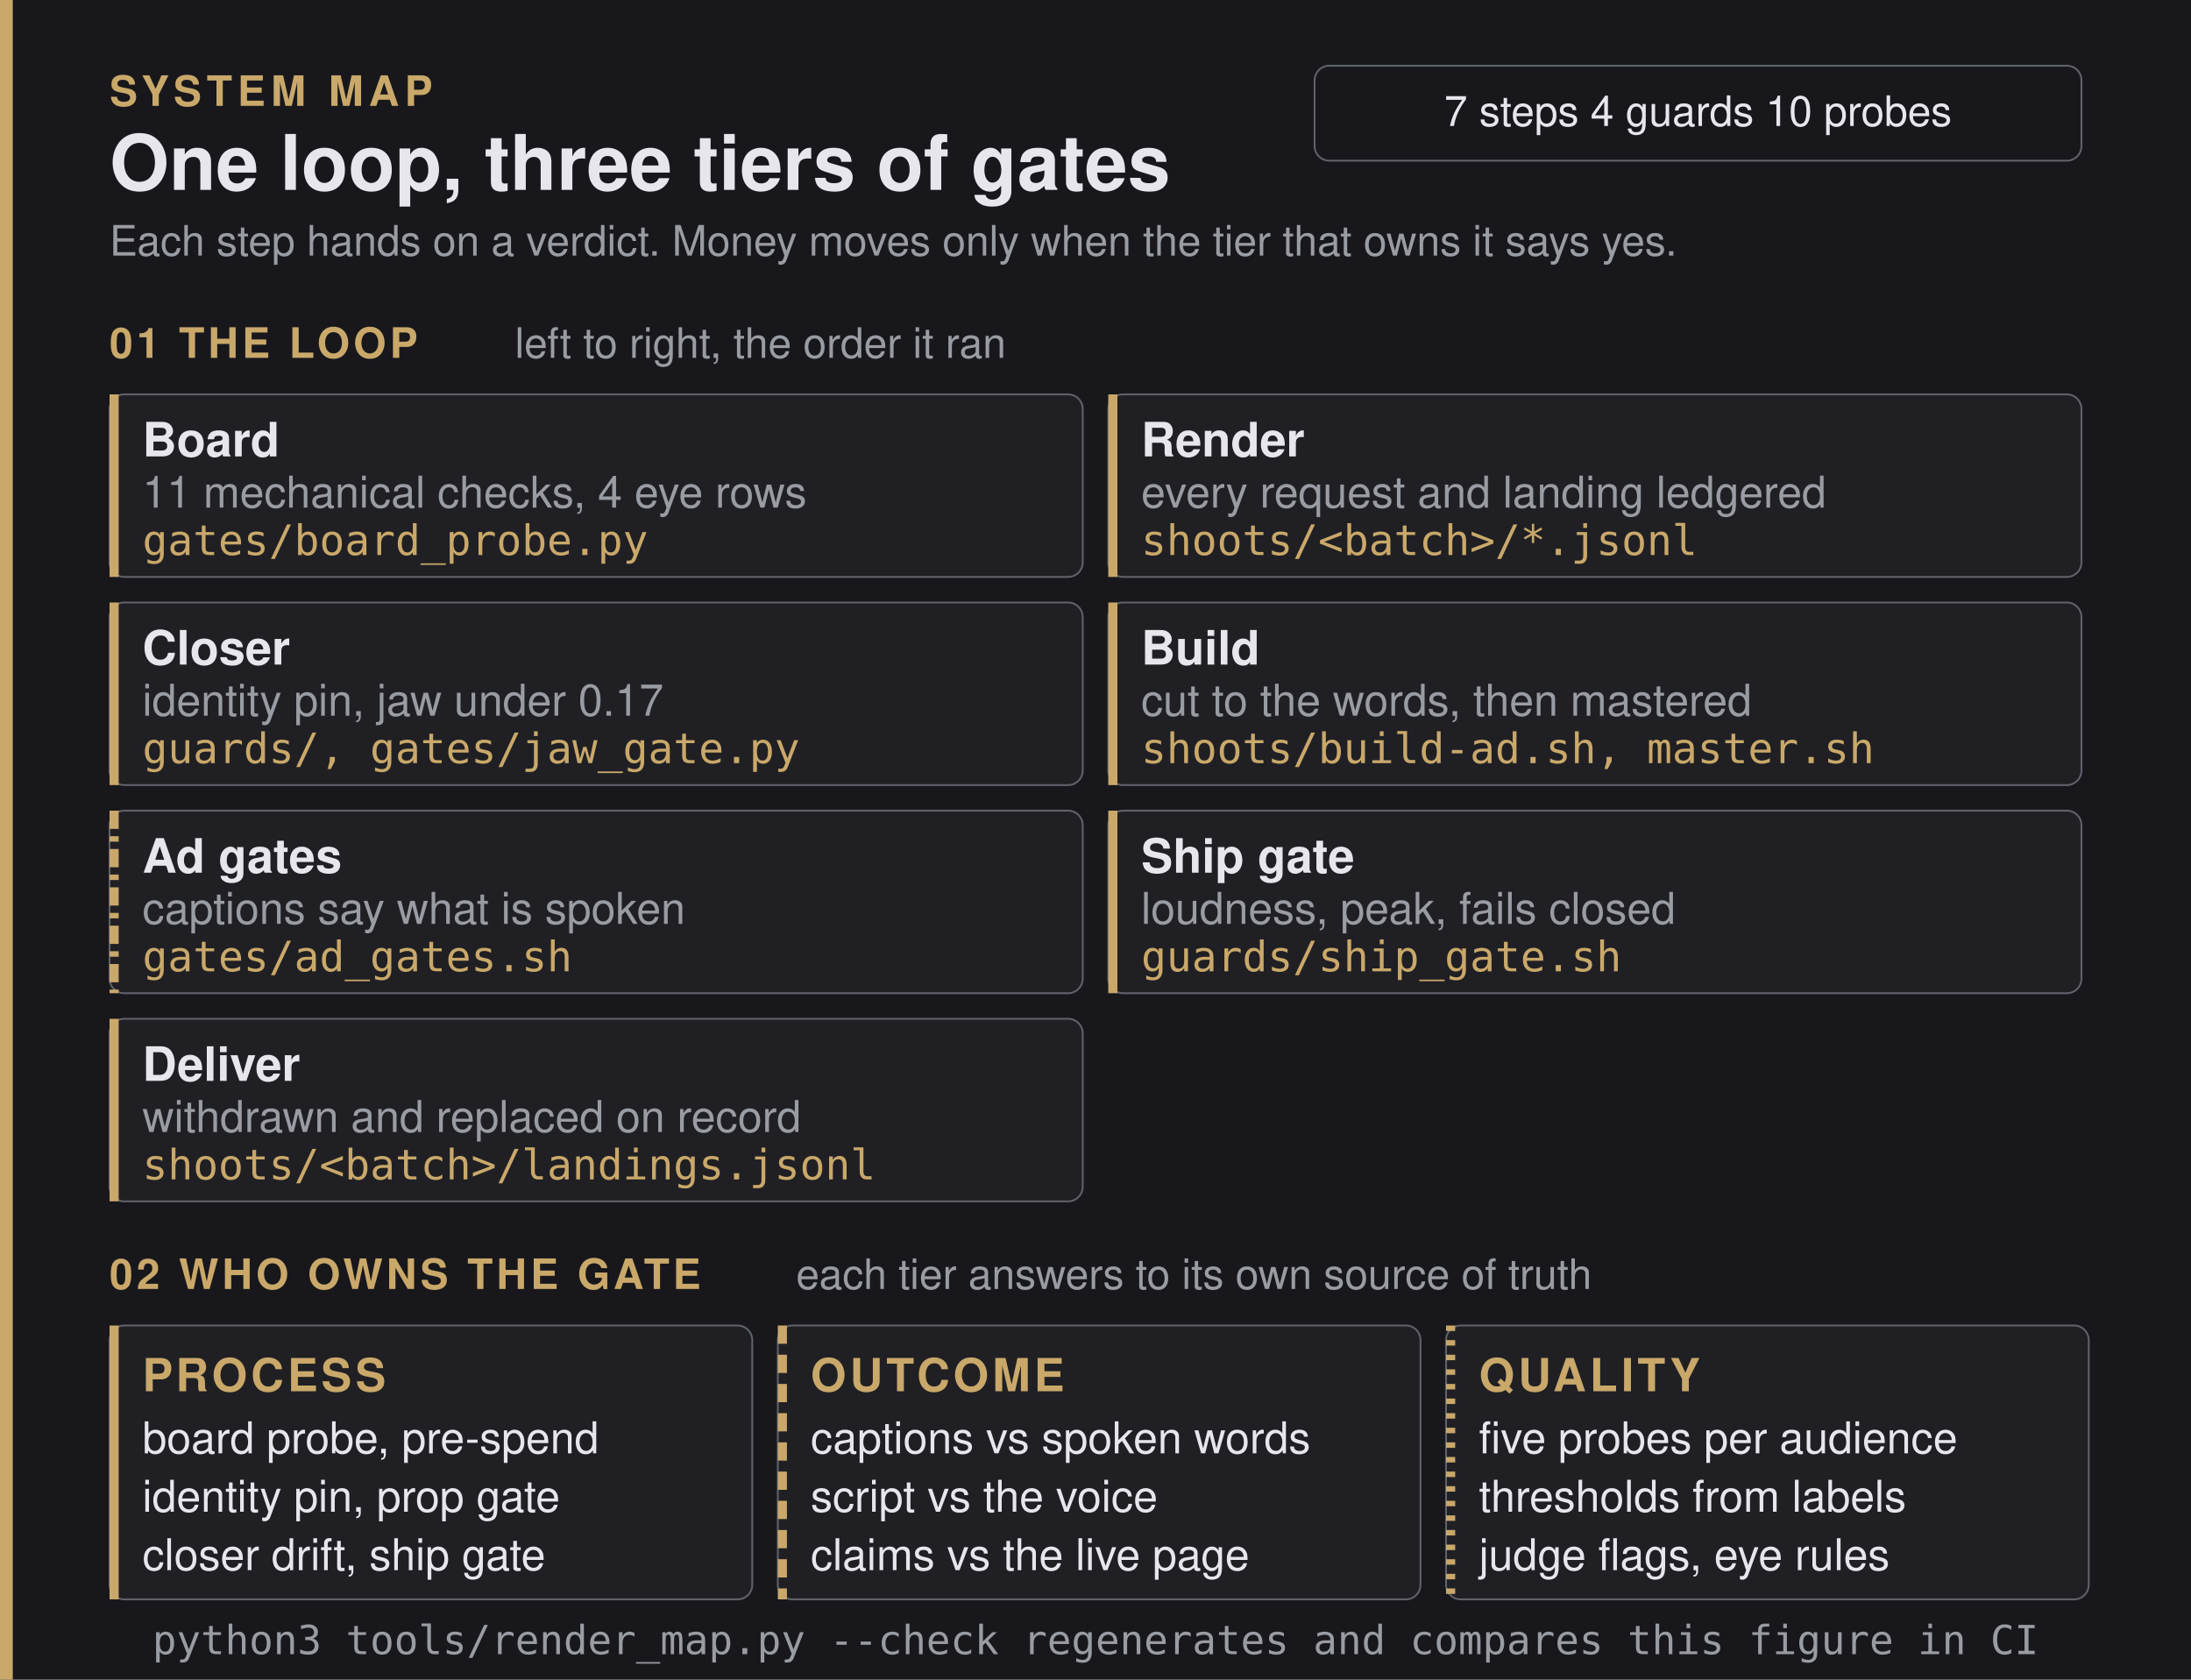
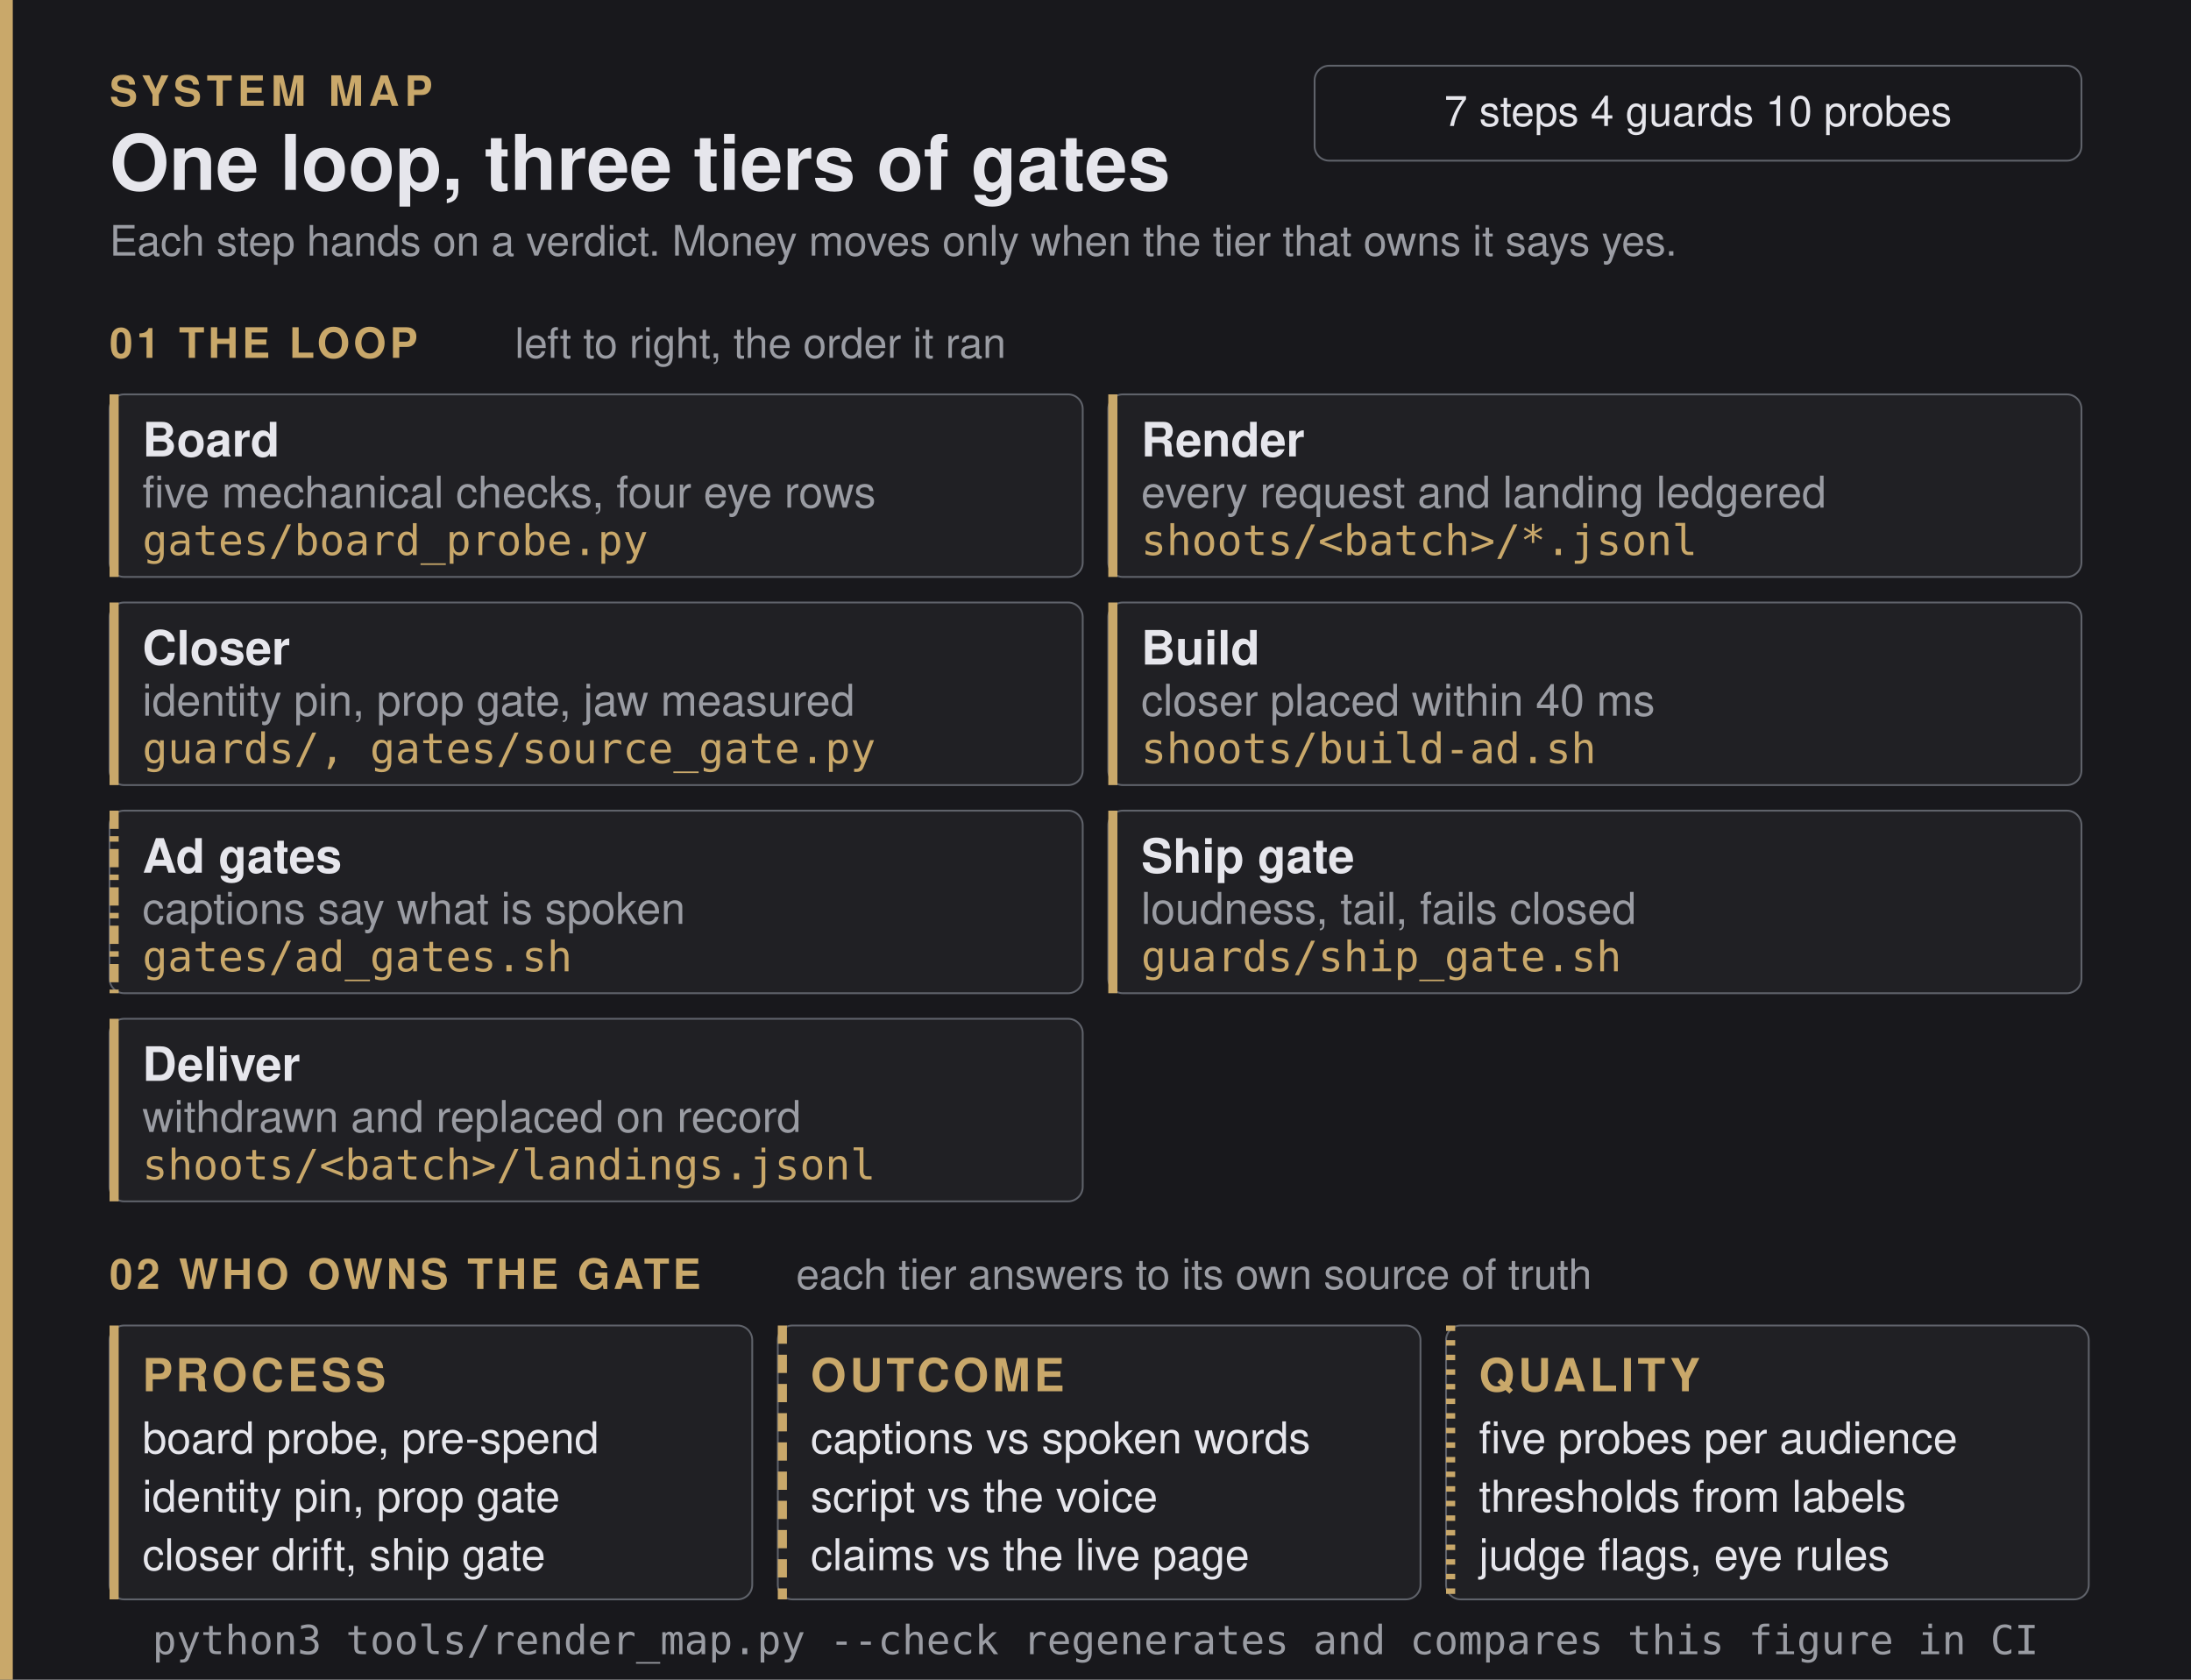
<svg xmlns="http://www.w3.org/2000/svg" width="1200" height="920" viewBox="0 0 1200 920" role="img" aria-label="System map: one loop of seven steps, board, render, closer, build, ad gates, ship gate, deliver, and the three tiers of evals that own the gates at each step.">
  <defs>
    <linearGradient id="bg" x1="0" y1="0" x2="1" y2="1">
      <stop offset="0%" stop-color="#18181c" />
      <stop offset="100%" stop-color="#18181c" />
    </linearGradient>
  </defs>
  <rect width="1200" height="920" fill="url(#bg)" />
  <rect x="0" y="0" width="7" height="920" fill="#c9a86a" />
  <text x="60" y="58" text-anchor="start" font-family="-apple-system,BlinkMacSystemFont,'Segoe UI',Helvetica,Arial,sans-serif" font-size="23" font-weight="700" letter-spacing="3" fill="#c9a86a">SYSTEM MAP</text>
  <text x="60" y="104" text-anchor="start" font-family="-apple-system,BlinkMacSystemFont,'Segoe UI',Helvetica,Arial,sans-serif" font-size="42" font-weight="700" fill="#e6e6ec">One loop, three tiers of gates</text>
  <text x="60" y="140" text-anchor="start" font-family="-apple-system,BlinkMacSystemFont,'Segoe UI',Helvetica,Arial,sans-serif" font-size="23" fill="#9a9ca3">Each step hands on a verdict. Money moves only when the tier that owns it says yes.</text>
  <rect x="720" y="36" width="420" height="52" rx="8" fill="none" stroke="#5f626a" />
  <text x="930" y="69" text-anchor="middle" font-family="-apple-system,BlinkMacSystemFont,'Segoe UI',Helvetica,Arial,sans-serif" font-size="23" fill="#e6e6ec">7 steps  4 guards  10 probes</text>
  <text x="60" y="196" text-anchor="start" font-family="-apple-system,BlinkMacSystemFont,'Segoe UI',Helvetica,Arial,sans-serif" font-size="23" font-weight="700" letter-spacing="2" fill="#c9a86a">01  THE LOOP</text>
  <text x="282" y="196" text-anchor="start" font-family="-apple-system,BlinkMacSystemFont,'Segoe UI',Helvetica,Arial,sans-serif" font-size="23" fill="#9a9ca3">left to right, the order it ran</text>
  <rect x="60" y="216" width="533" height="100" rx="8" fill="#202024" fill-opacity="1" stroke="#5f626a" />
  <line x1="62.5" y1="216" x2="62.5" y2="316" stroke="#c9a86a" stroke-width="5" />
  <text x="78" y="250" text-anchor="start" font-family="-apple-system,BlinkMacSystemFont,'Segoe UI',Helvetica,Arial,sans-serif" font-size="26" font-weight="700" fill="#e6e6ec">Board</text>
-   <text x="78" y="278" text-anchor="start" font-family="-apple-system,BlinkMacSystemFont,'Segoe UI',Helvetica,Arial,sans-serif" font-size="24" fill="#9a9ca3">11 mechanical checks, 4 eye rows</text>
+   <text x="78" y="278" text-anchor="start" font-family="-apple-system,BlinkMacSystemFont,'Segoe UI',Helvetica,Arial,sans-serif" font-size="24" fill="#9a9ca3">five mechanical checks, four eye rows</text>
  <text x="78" y="304" text-anchor="start" font-family="ui-monospace,SFMono-Regular,Menlo,monospace" font-size="23" fill="#c9a86a">gates/board_probe.py</text>
  <rect x="607" y="216" width="533" height="100" rx="8" fill="#202024" fill-opacity="1" stroke="#5f626a" />
  <line x1="609.5" y1="216" x2="609.5" y2="316" stroke="#c9a86a" stroke-width="5" />
  <text x="625" y="250" text-anchor="start" font-family="-apple-system,BlinkMacSystemFont,'Segoe UI',Helvetica,Arial,sans-serif" font-size="26" font-weight="700" fill="#e6e6ec">Render</text>
  <text x="625" y="278" text-anchor="start" font-family="-apple-system,BlinkMacSystemFont,'Segoe UI',Helvetica,Arial,sans-serif" font-size="24" fill="#9a9ca3">every request and landing ledgered</text>
  <text x="625" y="304" text-anchor="start" font-family="ui-monospace,SFMono-Regular,Menlo,monospace" font-size="23" fill="#c9a86a">shoots/&lt;batch&gt;/*.jsonl</text>
  <rect x="60" y="330" width="533" height="100" rx="8" fill="#202024" fill-opacity="1" stroke="#5f626a" />
  <line x1="62.5" y1="330" x2="62.5" y2="430" stroke="#c9a86a" stroke-width="5" />
  <text x="78" y="364" text-anchor="start" font-family="-apple-system,BlinkMacSystemFont,'Segoe UI',Helvetica,Arial,sans-serif" font-size="26" font-weight="700" fill="#e6e6ec">Closer</text>
-   <text x="78" y="392" text-anchor="start" font-family="-apple-system,BlinkMacSystemFont,'Segoe UI',Helvetica,Arial,sans-serif" font-size="24" fill="#9a9ca3">identity pin, jaw under 0.17</text>
-   <text x="78" y="418" text-anchor="start" font-family="ui-monospace,SFMono-Regular,Menlo,monospace" font-size="23" fill="#c9a86a">guards/, gates/jaw_gate.py</text>
+   <text x="78" y="392" text-anchor="start" font-family="-apple-system,BlinkMacSystemFont,'Segoe UI',Helvetica,Arial,sans-serif" font-size="24" fill="#9a9ca3">identity pin, prop gate, jaw measured</text>
+   <text x="78" y="418" text-anchor="start" font-family="ui-monospace,SFMono-Regular,Menlo,monospace" font-size="23" fill="#c9a86a">guards/, gates/source_gate.py</text>
  <rect x="607" y="330" width="533" height="100" rx="8" fill="#202024" fill-opacity="1" stroke="#5f626a" />
  <line x1="609.5" y1="330" x2="609.5" y2="430" stroke="#c9a86a" stroke-width="5" />
  <text x="625" y="364" text-anchor="start" font-family="-apple-system,BlinkMacSystemFont,'Segoe UI',Helvetica,Arial,sans-serif" font-size="26" font-weight="700" fill="#e6e6ec">Build</text>
-   <text x="625" y="392" text-anchor="start" font-family="-apple-system,BlinkMacSystemFont,'Segoe UI',Helvetica,Arial,sans-serif" font-size="24" fill="#9a9ca3">cut to the words, then mastered</text>
-   <text x="625" y="418" text-anchor="start" font-family="ui-monospace,SFMono-Regular,Menlo,monospace" font-size="23" fill="#c9a86a">shoots/build-ad.sh, master.sh</text>
+   <text x="625" y="392" text-anchor="start" font-family="-apple-system,BlinkMacSystemFont,'Segoe UI',Helvetica,Arial,sans-serif" font-size="24" fill="#9a9ca3">closer placed within 40 ms</text>
+   <text x="625" y="418" text-anchor="start" font-family="ui-monospace,SFMono-Regular,Menlo,monospace" font-size="23" fill="#c9a86a">shoots/build-ad.sh</text>
  <rect x="60" y="444" width="533" height="100" rx="8" fill="#202024" fill-opacity="1" stroke="#5f626a" />
  <line x1="62.5" y1="444" x2="62.5" y2="544" stroke="#c9a86a" stroke-width="5" stroke-dasharray="10 4 3 4" />
  <text x="78" y="478" text-anchor="start" font-family="-apple-system,BlinkMacSystemFont,'Segoe UI',Helvetica,Arial,sans-serif" font-size="26" font-weight="700" fill="#e6e6ec">Ad gates</text>
  <text x="78" y="506" text-anchor="start" font-family="-apple-system,BlinkMacSystemFont,'Segoe UI',Helvetica,Arial,sans-serif" font-size="24" fill="#9a9ca3">captions say what is spoken</text>
  <text x="78" y="532" text-anchor="start" font-family="ui-monospace,SFMono-Regular,Menlo,monospace" font-size="23" fill="#c9a86a">gates/ad_gates.sh</text>
  <rect x="607" y="444" width="533" height="100" rx="8" fill="#202024" fill-opacity="1" stroke="#5f626a" />
  <line x1="609.5" y1="444" x2="609.5" y2="544" stroke="#c9a86a" stroke-width="5" />
  <text x="625" y="478" text-anchor="start" font-family="-apple-system,BlinkMacSystemFont,'Segoe UI',Helvetica,Arial,sans-serif" font-size="26" font-weight="700" fill="#e6e6ec">Ship gate</text>
-   <text x="625" y="506" text-anchor="start" font-family="-apple-system,BlinkMacSystemFont,'Segoe UI',Helvetica,Arial,sans-serif" font-size="24" fill="#9a9ca3">loudness, peak, fails closed</text>
+   <text x="625" y="506" text-anchor="start" font-family="-apple-system,BlinkMacSystemFont,'Segoe UI',Helvetica,Arial,sans-serif" font-size="24" fill="#9a9ca3">loudness, tail, fails closed</text>
  <text x="625" y="532" text-anchor="start" font-family="ui-monospace,SFMono-Regular,Menlo,monospace" font-size="23" fill="#c9a86a">guards/ship_gate.sh</text>
  <rect x="60" y="558" width="533" height="100" rx="8" fill="#202024" fill-opacity="1" stroke="#5f626a" />
  <line x1="62.5" y1="558" x2="62.5" y2="658" stroke="#c9a86a" stroke-width="5" />
  <text x="78" y="592" text-anchor="start" font-family="-apple-system,BlinkMacSystemFont,'Segoe UI',Helvetica,Arial,sans-serif" font-size="26" font-weight="700" fill="#e6e6ec">Deliver</text>
  <text x="78" y="620" text-anchor="start" font-family="-apple-system,BlinkMacSystemFont,'Segoe UI',Helvetica,Arial,sans-serif" font-size="24" fill="#9a9ca3">withdrawn and replaced on record</text>
  <text x="78" y="646" text-anchor="start" font-family="ui-monospace,SFMono-Regular,Menlo,monospace" font-size="23" fill="#c9a86a">shoots/&lt;batch&gt;/landings.jsonl</text>
  <text x="60" y="706" text-anchor="start" font-family="-apple-system,BlinkMacSystemFont,'Segoe UI',Helvetica,Arial,sans-serif" font-size="23" font-weight="700" letter-spacing="2" fill="#c9a86a">02  WHO OWNS THE GATE</text>
  <text x="436" y="706" text-anchor="start" font-family="-apple-system,BlinkMacSystemFont,'Segoe UI',Helvetica,Arial,sans-serif" font-size="23" fill="#9a9ca3">each tier answers to its own source of truth</text>
  <rect x="60" y="726" width="352" height="150" rx="8" fill="#202024" fill-opacity="1" stroke="#5f626a" />
  <line x1="62.5" y1="726" x2="62.5" y2="876" stroke="#c9a86a" stroke-width="5" />
  <text x="78" y="762" text-anchor="start" font-family="-apple-system,BlinkMacSystemFont,'Segoe UI',Helvetica,Arial,sans-serif" font-size="25" font-weight="700" letter-spacing="2" fill="#c9a86a">PROCESS</text>
  <text x="78" y="796" text-anchor="start" font-family="-apple-system,BlinkMacSystemFont,'Segoe UI',Helvetica,Arial,sans-serif" font-size="24" fill="#e6e6ec">board probe, pre-spend</text>
  <text x="78" y="828" text-anchor="start" font-family="-apple-system,BlinkMacSystemFont,'Segoe UI',Helvetica,Arial,sans-serif" font-size="24" fill="#e6e6ec">identity pin, prop gate</text>
  <text x="78" y="860" text-anchor="start" font-family="-apple-system,BlinkMacSystemFont,'Segoe UI',Helvetica,Arial,sans-serif" font-size="24" fill="#e6e6ec">closer drift, ship gate</text>
  <rect x="426" y="726" width="352" height="150" rx="8" fill="#202024" fill-opacity="1" stroke="#5f626a" />
  <line x1="428.5" y1="726" x2="428.5" y2="876" stroke="#c9a86a" stroke-width="5" stroke-dasharray="10 6" />
  <text x="444" y="762" text-anchor="start" font-family="-apple-system,BlinkMacSystemFont,'Segoe UI',Helvetica,Arial,sans-serif" font-size="25" font-weight="700" letter-spacing="2" fill="#c9a86a">OUTCOME</text>
  <text x="444" y="796" text-anchor="start" font-family="-apple-system,BlinkMacSystemFont,'Segoe UI',Helvetica,Arial,sans-serif" font-size="24" fill="#e6e6ec">captions vs spoken words</text>
  <text x="444" y="828" text-anchor="start" font-family="-apple-system,BlinkMacSystemFont,'Segoe UI',Helvetica,Arial,sans-serif" font-size="24" fill="#e6e6ec">script vs the voice</text>
  <text x="444" y="860" text-anchor="start" font-family="-apple-system,BlinkMacSystemFont,'Segoe UI',Helvetica,Arial,sans-serif" font-size="24" fill="#e6e6ec">claims vs the live page</text>
  <rect x="792" y="726" width="352" height="150" rx="8" fill="#202024" fill-opacity="1" stroke="#5f626a" />
  <line x1="794.5" y1="726" x2="794.5" y2="876" stroke="#c9a86a" stroke-width="5" stroke-dasharray="3 5" />
  <text x="810" y="762" text-anchor="start" font-family="-apple-system,BlinkMacSystemFont,'Segoe UI',Helvetica,Arial,sans-serif" font-size="25" font-weight="700" letter-spacing="2" fill="#c9a86a">QUALITY</text>
  <text x="810" y="796" text-anchor="start" font-family="-apple-system,BlinkMacSystemFont,'Segoe UI',Helvetica,Arial,sans-serif" font-size="24" fill="#e6e6ec">five probes per audience</text>
  <text x="810" y="828" text-anchor="start" font-family="-apple-system,BlinkMacSystemFont,'Segoe UI',Helvetica,Arial,sans-serif" font-size="24" fill="#e6e6ec">thresholds from labels</text>
  <text x="810" y="860" text-anchor="start" font-family="-apple-system,BlinkMacSystemFont,'Segoe UI',Helvetica,Arial,sans-serif" font-size="24" fill="#e6e6ec">judge flags, eye rules</text>
  <text x="600.0" y="906" text-anchor="middle" font-family="ui-monospace,SFMono-Regular,Menlo,monospace" font-size="22" fill="#9a9ca3">python3 tools/render_map.py --check   regenerates and compares this figure in CI</text>
</svg>
